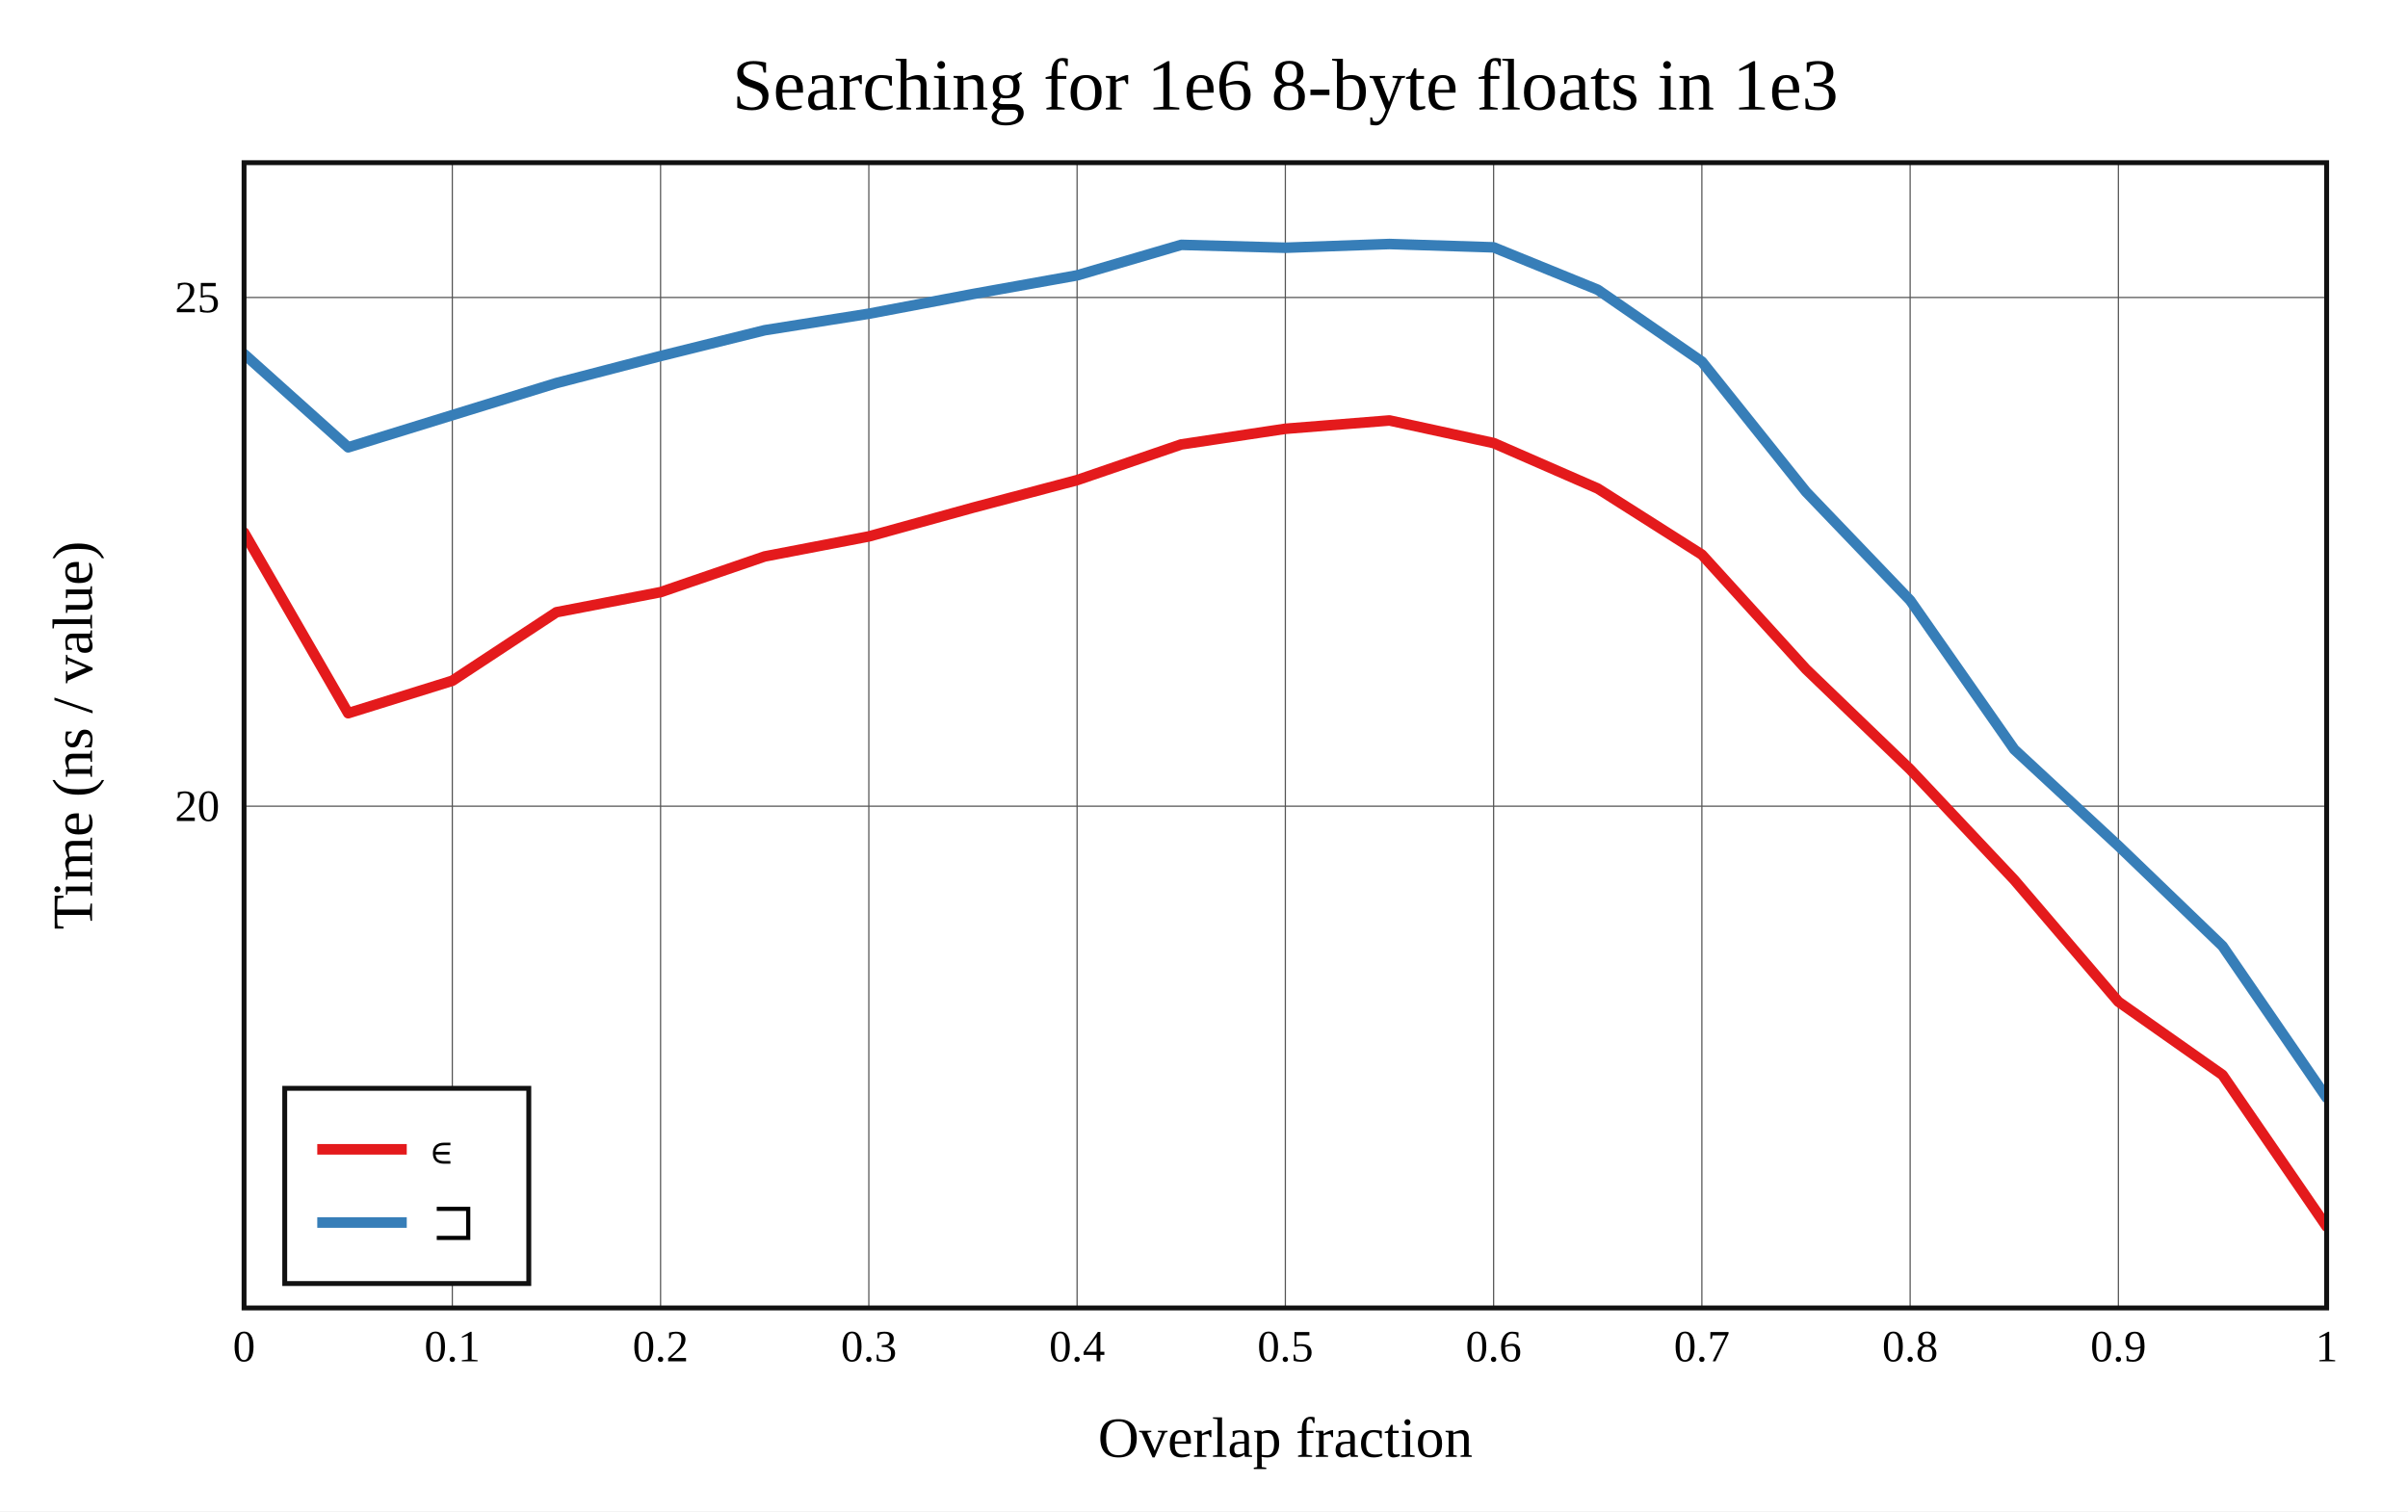
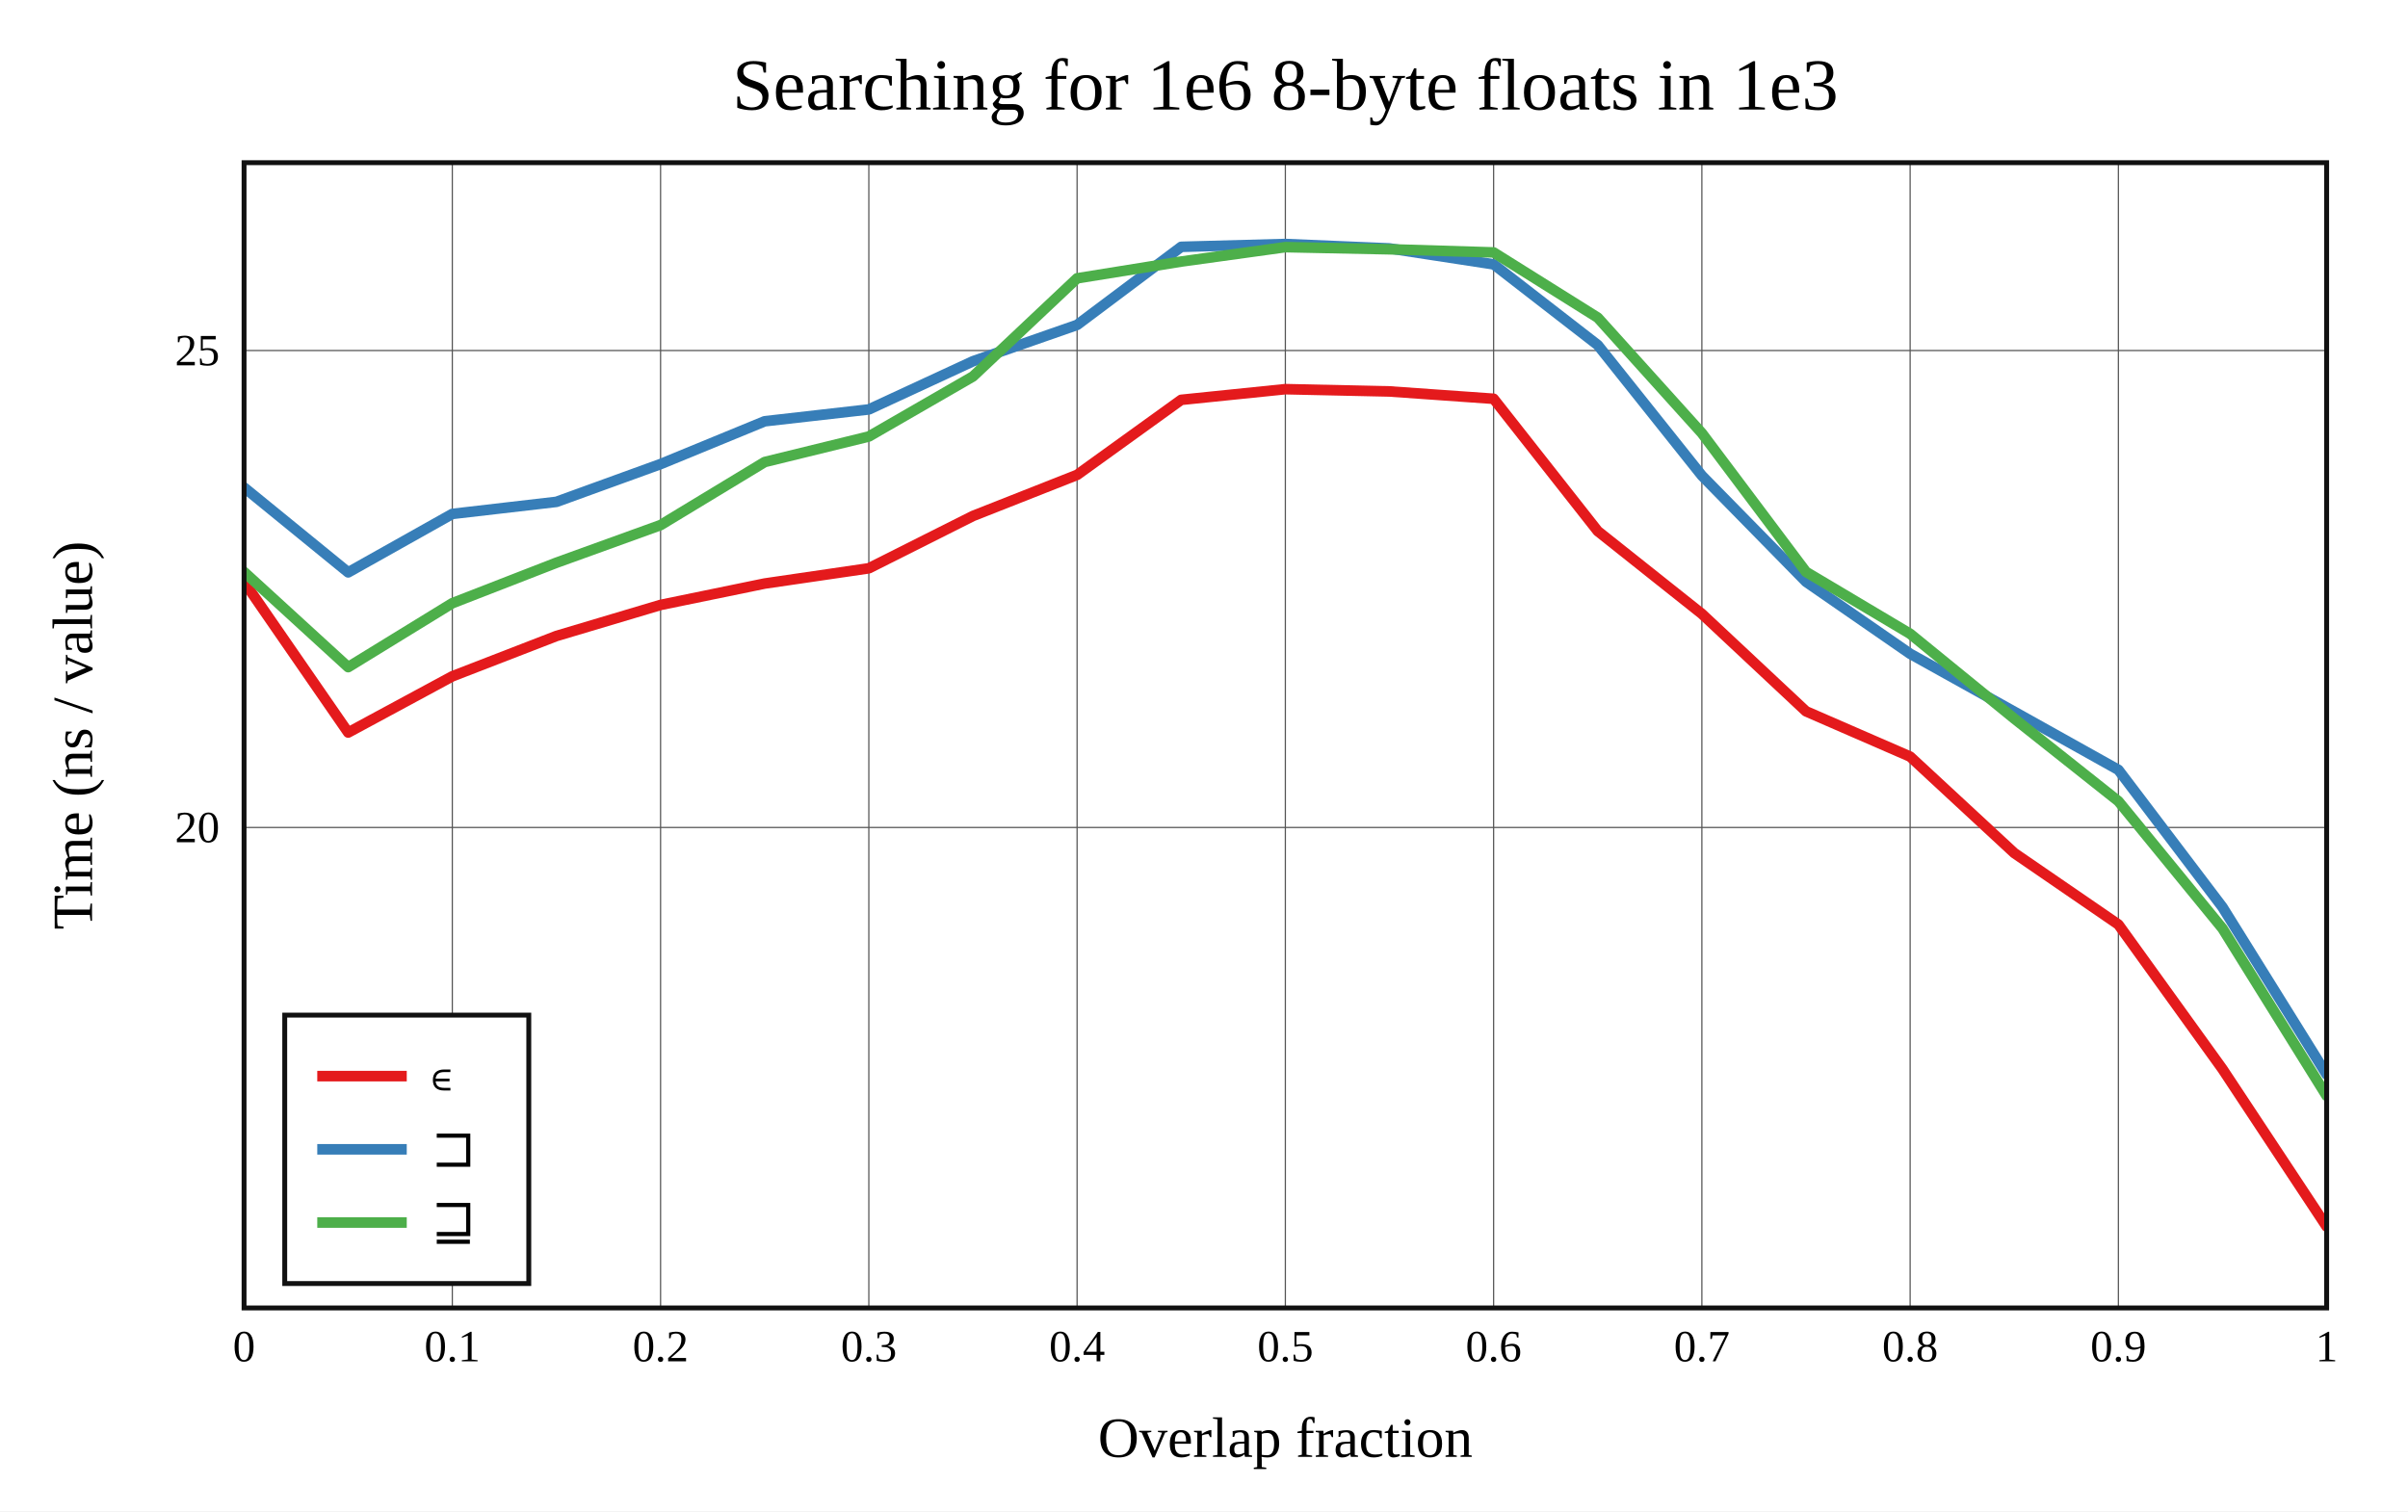
<svg xmlns="http://www.w3.org/2000/svg" viewBox="-60 -40 592 371.6" height="557.4" width="888">
  <g stroke-width="2.6" font-size="14px" text-anchor="middle">
    <defs>
      <clipPath id="clip">
        <rect x="0" y="0" width="512" height="281.6" />
      </clipPath>
    </defs>
    <rect fill="white" x="-60" y="-40" width="592" height="371.6" />
    <text dy="0.33em" font-size="18px" x="256" y="-19">Searching for 1e6 8-byte floats in 1e3</text>
    <text dy="0.33em" x="256" y="313.6">Overlap fraction</text>
    <text dy="0.33em" transform="rotate(-90)" x="-140.8" y="-42">Time (ns / value)</text>
    <g stroke-width="0.3" stroke="#555">
      <path d="M51.2 0v281.6" />
      <path d="M102.4 0v281.6" />
      <path d="M153.6 0v281.6" />
      <path d="M204.8 0v281.6" />
      <path d="M256 0v281.6" />
      <path d="M307.2 0v281.6" />
      <path d="M358.4 0v281.6" />
      <path d="M409.6 0v281.6" />
      <path d="M460.8 0v281.6" />
-       <path d="M0 158.23h512" />
-       <path d="M0 33.143h512" />
+       <path d="M0 163.463h512" />
+       <path d="M0 46.189h512" />
    </g>
    <g font-size="11px">
      <text dy="0.33em" x="0" y="291.1">0</text>
      <text dy="0.33em" x="51.2" y="291.1">0.1</text>
      <text dy="0.33em" x="102.4" y="291.1">0.2</text>
      <text dy="0.33em" x="153.6" y="291.1">0.3</text>
      <text dy="0.33em" x="204.8" y="291.1">0.4</text>
      <text dy="0.33em" x="256" y="291.1">0.5</text>
      <text dy="0.33em" x="307.2" y="291.1">0.6</text>
      <text dy="0.33em" x="358.4" y="291.1">0.7</text>
      <text dy="0.33em" x="409.6" y="291.1">0.8</text>
      <text dy="0.33em" x="460.8" y="291.1">0.9</text>
      <text dy="0.33em" x="512" y="291.1">1</text>
      <g text-anchor="end">
-         <text dy="0.33em" x="-6" y="158.23">20</text>
-         <text dy="0.33em" x="-6" y="33.143">25</text>
+         <text dy="0.33em" x="-6" y="163.463">20</text>
+         <text dy="0.33em" x="-6" y="46.189">25</text>
      </g>
    </g>
    <g clip-path="url(#clip)" fill="none" stroke-linecap="round" stroke-linejoin="round">
-       <path stroke="#e41a1c" d="M0 90.94L25.6 135.366L51.2 127.388L76.8 110.535L102.4 105.596L128 96.819L153.6 91.9L179.2 84.832L204.8 78.054L230.4 69.276L256 65.43L281.6 63.385L307.2 68.942L332.8 80.122L358.4 96.371L384 124.529L409.6 149.165L435.2 176.345L460.8 206.301L486.4 224.311L512 261.6" />
-       <path stroke="#377eb8" d="M0 47.044L25.6 69.988L51.2 62.078L76.8 54.19L102.4 47.545L128 41.196L153.6 37.138L179.2 32.295L204.8 27.707L230.4 20.205L256 20.917L281.6 20L307.2 20.82L332.8 31.246L358.4 48.908L384 80.914L409.6 107.613L435.2 144.267L460.8 167.984L486.4 192.622L512 229.914" />
+       <path stroke="#e41a1c" d="M0 103.044L25.6 140.116L51.2 126.295L76.8 116.379L102.4 108.743L128 103.481L153.6 99.735L179.2 86.868L204.8 76.766L230.4 58.314L256 55.689L281.6 56.249L307.2 58.054L332.8 90.588L358.4 110.936L384 134.9L409.6 146.037L435.2 169.749L460.8 187.326L486.4 222.877L512 261.6" />
+       <path stroke="#377eb8" d="M0 79.859L25.6 100.736L51.2 86.363L76.8 83.398L102.4 74.109L128 63.582L153.6 60.673L179.2 48.824L204.8 39.89L230.4 20.691L256 20L281.6 21.082L307.2 24.997L332.8 44.836L358.4 76.942L384 103.041L409.6 120.749L435.2 134.997L460.8 149.297L486.4 183.064L512 224.194" />
+       <path stroke="#4daf4a" d="M0 100.626L25.6 124.037L51.2 108.317L76.8 98.364L102.4 89.109L128 73.604L153.6 67.33L179.2 52.564L204.8 28.432L230.4 24.312L256 20.769L281.6 21.294L307.2 22.068L332.8 38.103L358.4 66.503L384 100.615L409.6 115.841L435.2 136.698L460.8 157.005L486.4 188.308L512 229.457" />
    </g>
    <rect stroke-width="1.2" stroke="#111" fill="none" x="0" y="0" width="512" height="281.6" />
-     <g transform="translate(10,227.6)" text-anchor="start" font-size="13px">
-       <rect stroke-width="1.2" stroke="#111" fill="white" x="0" y="0" width="60" height="48" />
+     <g transform="translate(10,209.6)" text-anchor="start" font-size="13px">
+       <rect stroke-width="1.2" stroke="#111" fill="white" x="0" y="0" width="60" height="66" />
      <path stroke="#e41a1c" d="M8 15h22" />
      <path stroke="#377eb8" d="M8 33h22" />
+       <path stroke="#4daf4a" d="M8 51h22" />
      <text dy="0.33em" x="36" y="15">∊</text>
      <text dy="0.33em" x="36" y="33">⊐</text>
+       <text dy="0.33em" x="36" y="51">⊒</text>
    </g>
  </g>
</svg>
